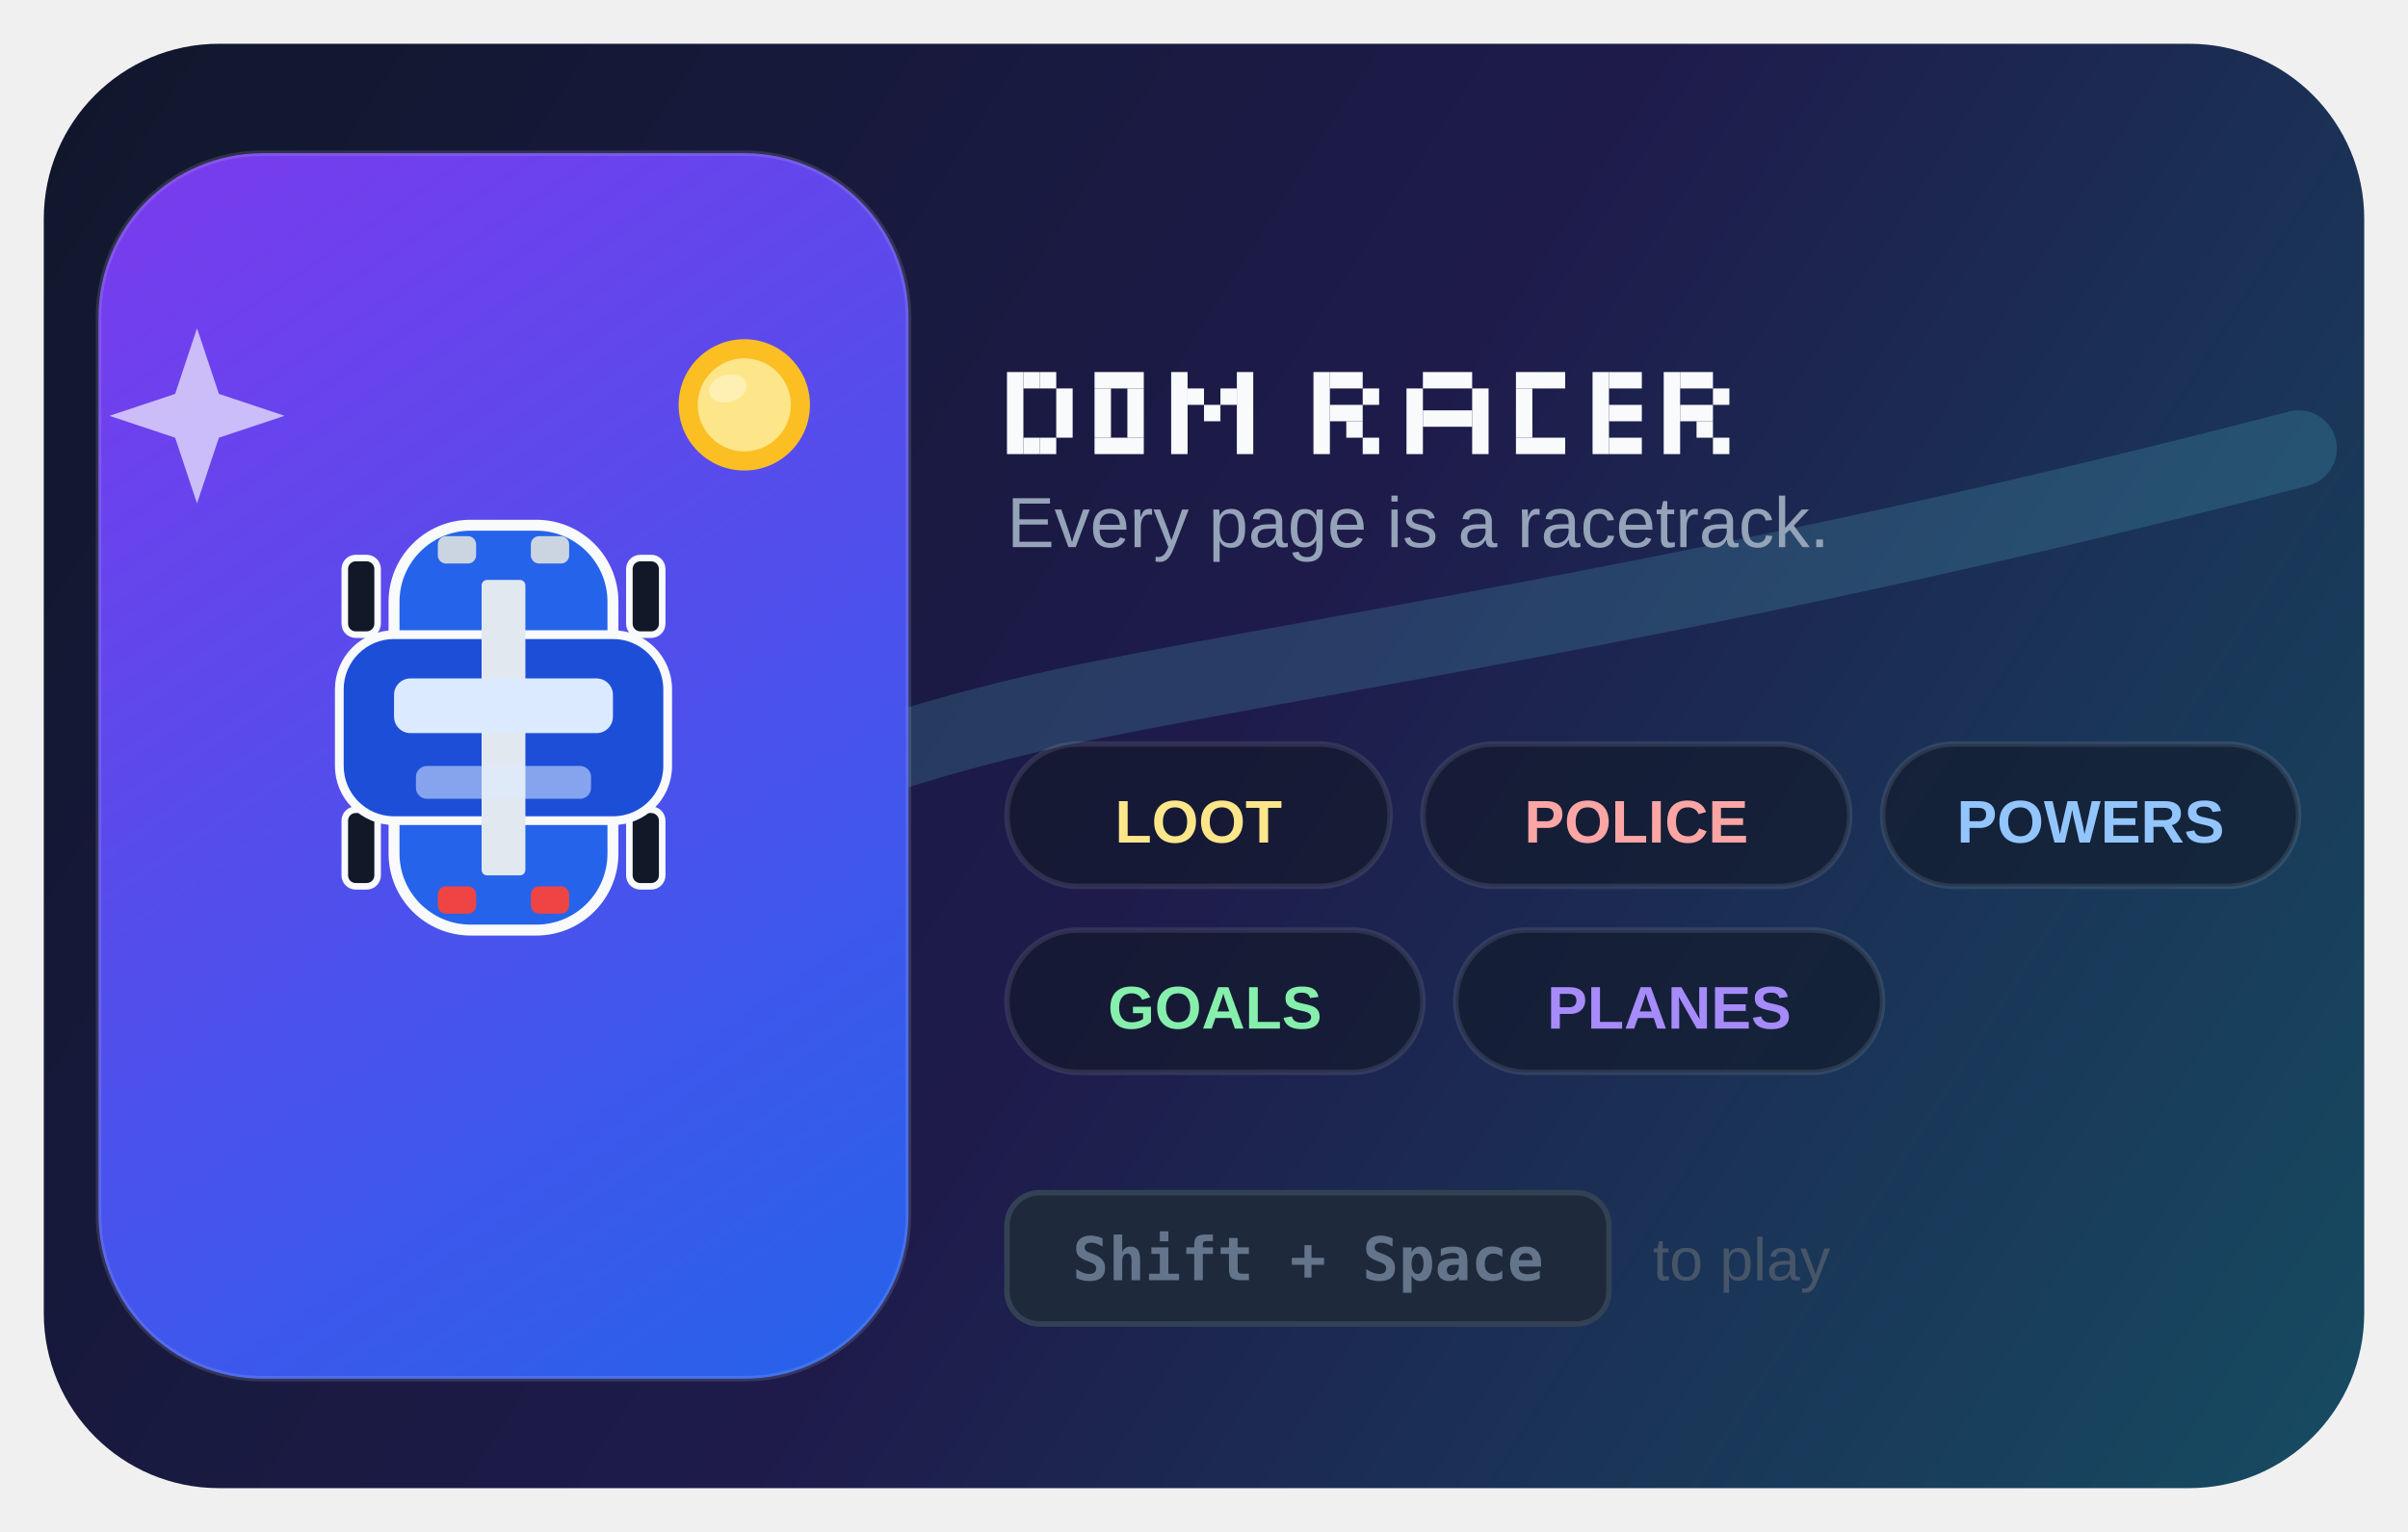
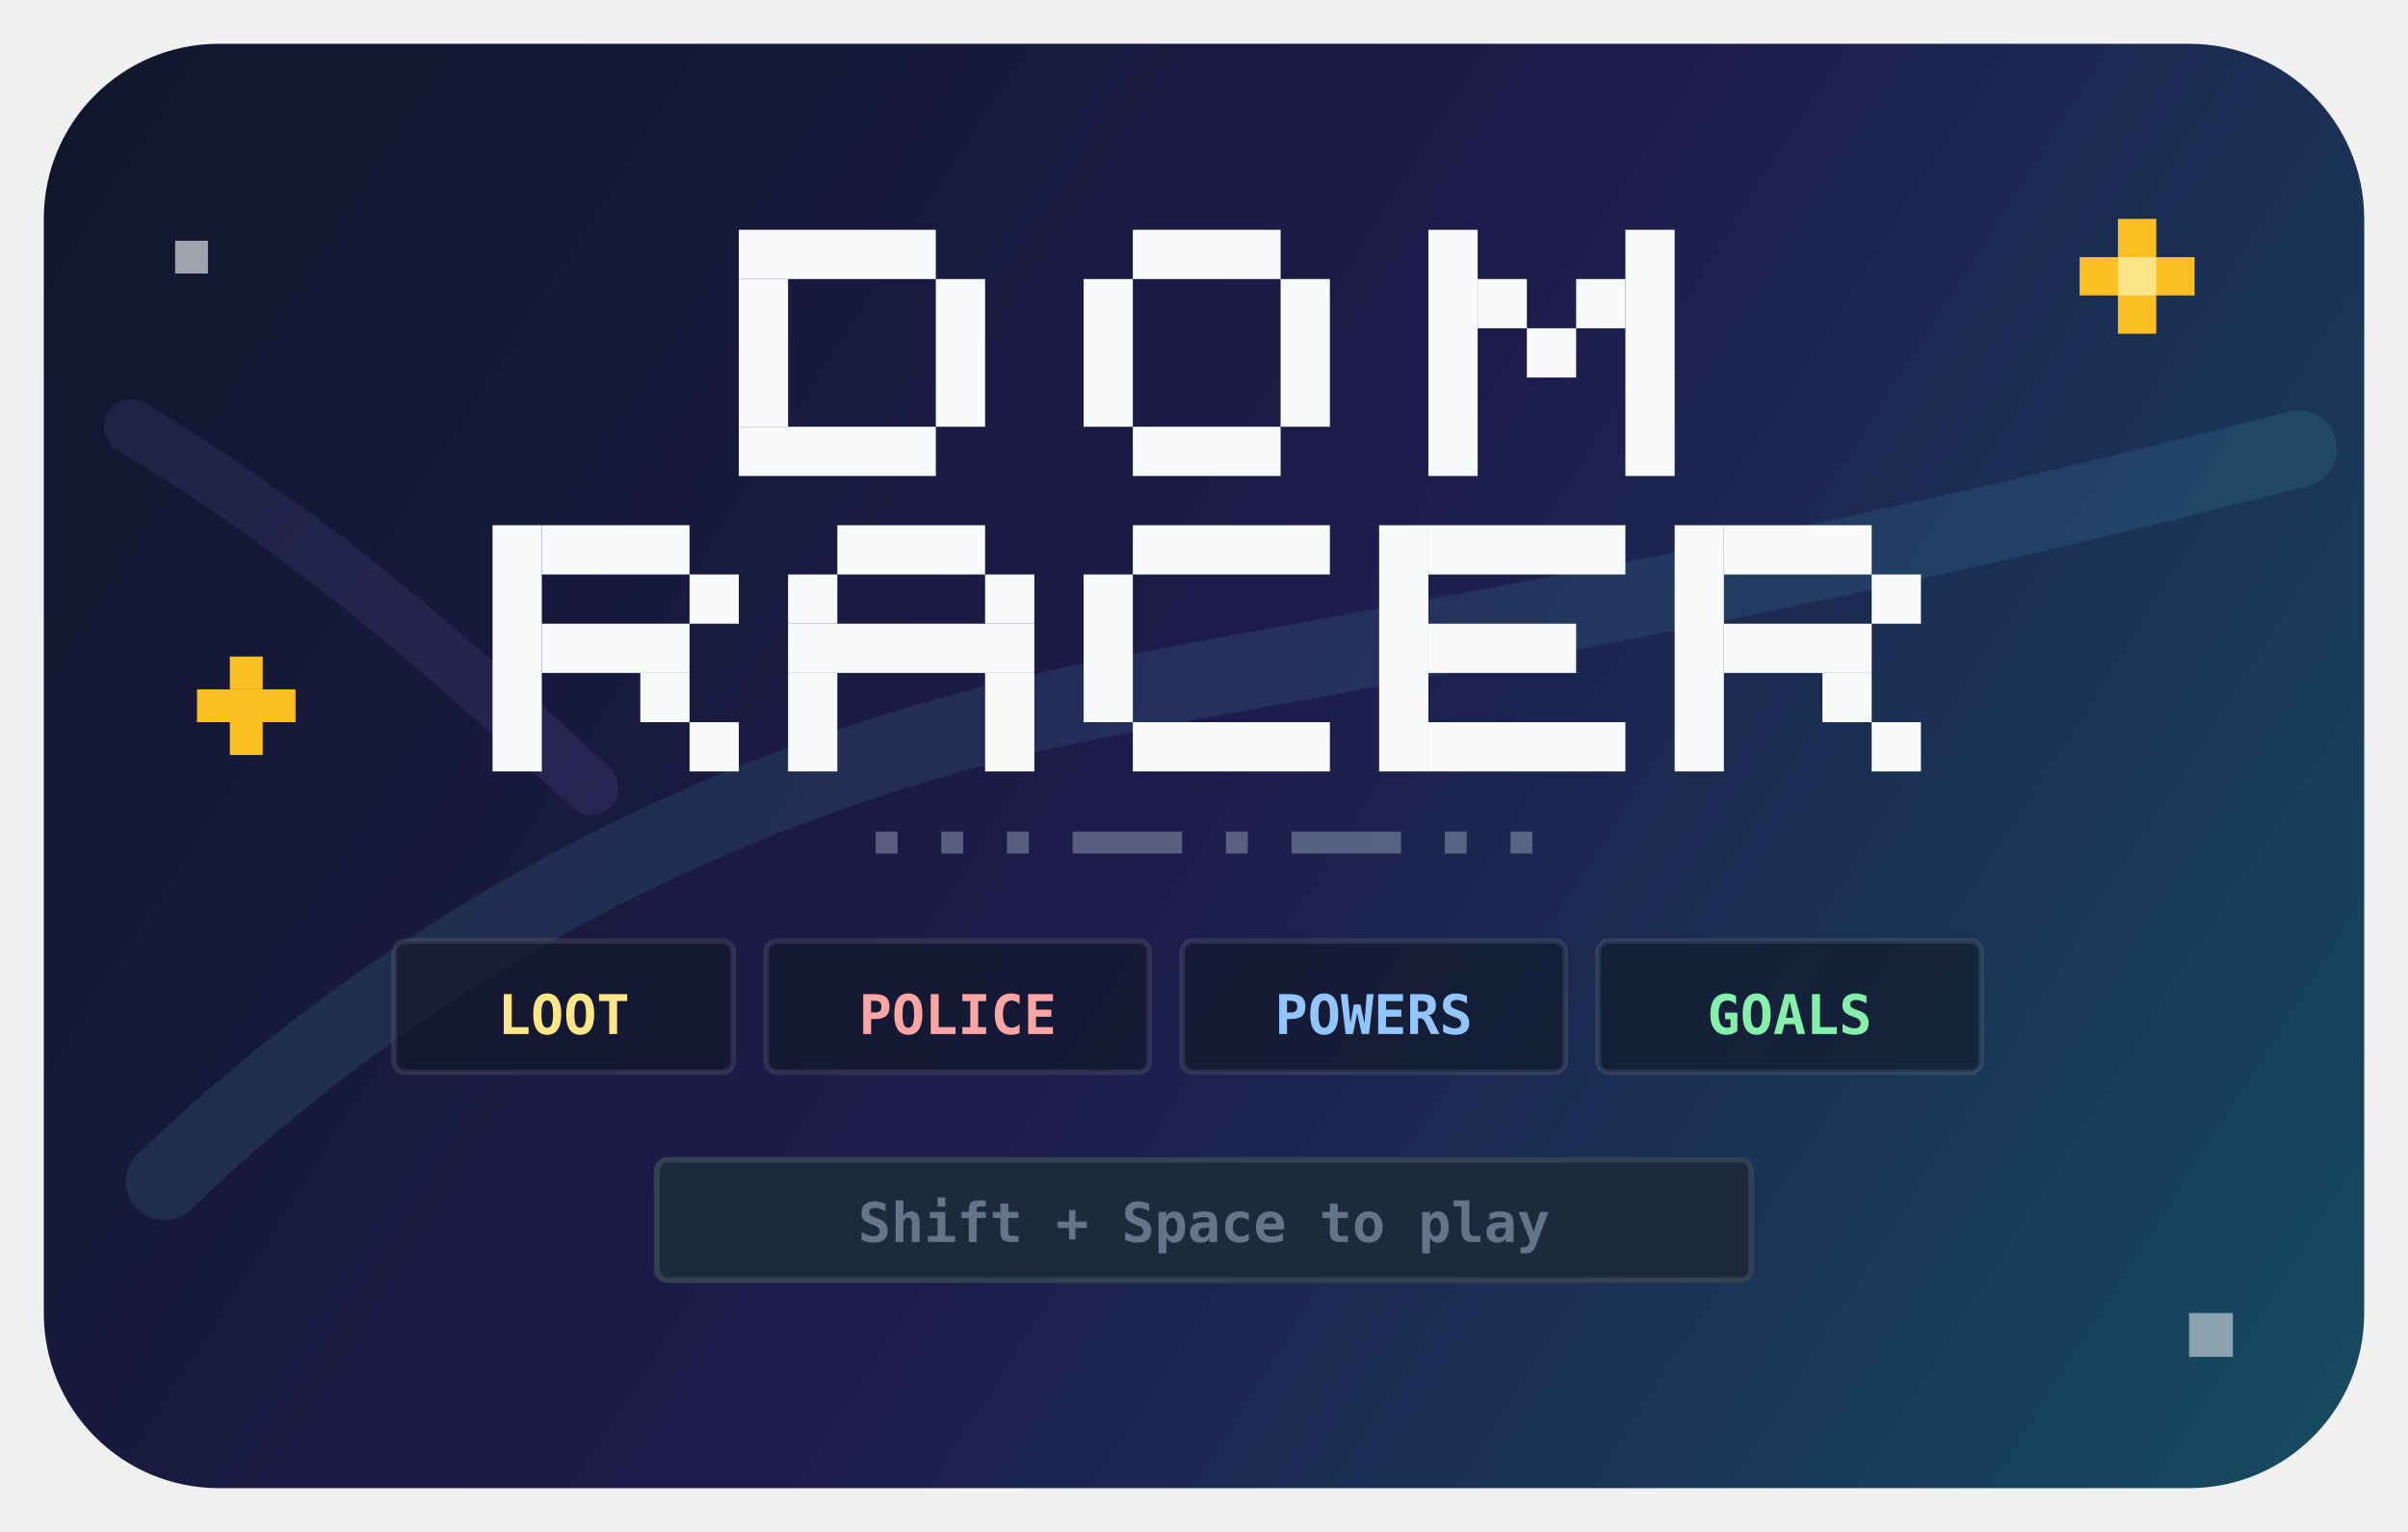
<svg xmlns="http://www.w3.org/2000/svg" width="440" height="280" viewBox="0 0 440 280" fill="none">
  <defs>
    <linearGradient id="bg" x1="0" y1="0" x2="440" y2="280" gradientUnits="userSpaceOnUse">
      <stop stop-color="#0f172a" />
      <stop offset="0.5" stop-color="#1e1b4b" />
      <stop offset="1" stop-color="#164e63" />
    </linearGradient>
-     <linearGradient id="panel" x1="16" y1="24" x2="170" y2="252" gradientUnits="userSpaceOnUse">
-       <stop stop-color="#7c3aed" />
-       <stop offset="1" stop-color="#2563eb" />
-     </linearGradient>
  </defs>
  <rect x="8" y="8" width="424" height="264" rx="32" fill="url(#bg)" />
-   <path d="M30 216C80 168 140 140 200 128C250 118 320 108 420 82" stroke="#67e8f9" stroke-opacity="0.16" stroke-width="14" stroke-linecap="round" />
-   <path d="M24 78C54 96 78 116 108 144" stroke="#a78bfa" stroke-opacity="0.16" stroke-width="10" stroke-linecap="round" />
-   <rect x="18" y="28" width="148" height="224" rx="30" fill="url(#panel)" />
-   <rect x="18" y="28" width="148" height="224" rx="30" stroke="#fff" stroke-opacity="0.12" />
-   <rect x="63" y="102" width="6" height="14" rx="2" fill="#111827" stroke="#f8fafc" stroke-width="1.2" />
-   <rect x="115" y="102" width="6" height="14" rx="2" fill="#111827" stroke="#f8fafc" stroke-width="1.2" />
-   <rect x="63" y="148" width="6" height="14" rx="2" fill="#111827" stroke="#f8fafc" stroke-width="1.2" />
-   <rect x="115" y="148" width="6" height="14" rx="2" fill="#111827" stroke="#f8fafc" stroke-width="1.2" />
-   <rect x="72" y="96" width="40" height="74" rx="14" fill="#2563eb" stroke="#f8fafc" stroke-width="2" />
-   <rect x="62" y="116" width="60" height="34" rx="10" fill="#1d4ed8" stroke="#f8fafc" stroke-width="1.6" />
-   <rect x="88" y="106" width="8" height="54" rx="1" fill="#e2e8f0" />
-   <rect x="72" y="124" width="40" height="10" rx="3" fill="#dbeafe" />
-   <rect x="76" y="140" width="32" height="6" rx="2" fill="#dbeafe" fill-opacity="0.55" />
-   <rect x="80" y="98" width="7" height="5" rx="1.5" fill="#cbd5e1" />
-   <rect x="97" y="98" width="7" height="5" rx="1.5" fill="#cbd5e1" />
-   <rect x="80" y="162" width="7" height="5" rx="1.5" fill="#ef4444" />
-   <rect x="97" y="162" width="7" height="5" rx="1.5" fill="#ef4444" />
-   <circle cx="136" cy="74" r="12" fill="#fbbf24" />
-   <circle cx="136" cy="74" r="8.5" fill="#fde68a" />
-   <ellipse cx="133" cy="71" rx="3.5" ry="2.5" fill="#fff" fill-opacity="0.35" transform="rotate(-15 133 71)" />
-   <path d="M36 60L40 72L52 76L40 80L36 92L32 80L20 76L32 72Z" fill="#fff" fill-opacity="0.65" />
-   <g fill="#f8fafc" transform="translate(184,68)">
-     <rect x="0" y="0" width="3" height="15" />
-     <rect x="3" y="0" width="3" height="3" />
-     <rect x="6" y="0" width="3" height="3" />
-     <rect x="9" y="3" width="3" height="9" />
-     <rect x="6" y="12" width="3" height="3" />
-     <rect x="3" y="12" width="3" height="3" />
-     <rect x="16" y="0" width="9" height="3" />
-     <rect x="16" y="12" width="9" height="3" />
-     <rect x="16" y="3" width="3" height="9" />
-     <rect x="22" y="3" width="3" height="9" />
-     <rect x="30" y="0" width="3" height="15" />
-     <rect x="42" y="0" width="3" height="15" />
-     <rect x="33" y="3" width="3" height="3" />
-     <rect x="39" y="3" width="3" height="3" />
-     <rect x="36" y="6" width="3" height="3" />
-     <rect x="56" y="0" width="3" height="15" />
-     <rect x="59" y="0" width="6" height="3" />
-     <rect x="65" y="3" width="3" height="3" />
-     <rect x="59" y="6" width="6" height="3" />
-     <rect x="62" y="9" width="3" height="3" />
-     <rect x="65" y="12" width="3" height="3" />
-     <rect x="73" y="3" width="3" height="12" />
-     <rect x="85" y="3" width="3" height="12" />
-     <rect x="76" y="0" width="9" height="3" />
-     <rect x="76" y="7" width="9" height="3" />
-     <rect x="93" y="0" width="9" height="3" />
-     <rect x="93" y="12" width="9" height="3" />
-     <rect x="93" y="3" width="3" height="9" />
-     <rect x="107" y="0" width="3" height="15" />
-     <rect x="110" y="0" width="6" height="3" />
-     <rect x="110" y="6" width="6" height="3" />
-     <rect x="110" y="12" width="6" height="3" />
-     <rect x="120" y="0" width="3" height="15" />
-     <rect x="123" y="0" width="6" height="3" />
-     <rect x="129" y="3" width="3" height="3" />
-     <rect x="123" y="6" width="6" height="3" />
-     <rect x="126" y="9" width="3" height="3" />
-     <rect x="129" y="12" width="3" height="3" />
+   <path d="M30 216C80 168 140 140 200 128C250 118 320 108 420 82" stroke="#67e8f9" stroke-opacity="0.1" stroke-width="14" stroke-linecap="round" />
+   <path d="M24 78C54 96 78 116 108 144" stroke="#a78bfa" stroke-opacity="0.1" stroke-width="10" stroke-linecap="round" />
+   <g fill="#f8fafc" transform="translate(135, 42) scale(9)">
+     <rect x="0" y="0" width="4" height="1" />
+     <rect x="0" y="1" width="1" height="3" />
+     <rect x="4" y="1" width="1" height="3" />
+     <rect x="0" y="4" width="4" height="1" />
+     <rect x="8" y="0" width="3" height="1" />
+     <rect x="7" y="1" width="1" height="3" />
+     <rect x="11" y="1" width="1" height="3" />
+     <rect x="8" y="4" width="3" height="1" />
+     <rect x="14" y="0" width="1" height="5" />
+     <rect x="18" y="0" width="1" height="5" />
+     <rect x="15" y="1" width="1" height="1" />
+     <rect x="17" y="1" width="1" height="1" />
+     <rect x="16" y="2" width="1" height="1" />
  </g>
-   <text x="184" y="100" fill="#94a3b8" font-size="13" font-weight="500" font-family="Arial, Helvetica, sans-serif">Every page is a racetrack.</text>
-   <rect x="184" y="136" width="70" height="26" rx="13" fill="#111827" fill-opacity="0.6" stroke="#fff" stroke-opacity="0.1" />
-   <text x="219" y="154" text-anchor="middle" fill="#fde68a" font-size="11" font-weight="700" font-family="Arial, sans-serif">LOOT</text>
-   <rect x="260" y="136" width="78" height="26" rx="13" fill="#111827" fill-opacity="0.6" stroke="#fff" stroke-opacity="0.1" />
-   <text x="299" y="154" text-anchor="middle" fill="#fca5a5" font-size="11" font-weight="700" font-family="Arial, sans-serif">POLICE</text>
-   <rect x="344" y="136" width="76" height="26" rx="13" fill="#111827" fill-opacity="0.6" stroke="#fff" stroke-opacity="0.1" />
-   <text x="382" y="154" text-anchor="middle" fill="#93c5fd" font-size="11" font-weight="700" font-family="Arial, sans-serif">POWERS</text>
-   <rect x="184" y="170" width="76" height="26" rx="13" fill="#111827" fill-opacity="0.6" stroke="#fff" stroke-opacity="0.1" />
-   <text x="222" y="188" text-anchor="middle" fill="#86efac" font-size="11" font-weight="700" font-family="Arial, sans-serif">GOALS</text>
-   <rect x="266" y="170" width="78" height="26" rx="13" fill="#111827" fill-opacity="0.6" stroke="#fff" stroke-opacity="0.1" />
-   <text x="305" y="188" text-anchor="middle" fill="#a78bfa" font-size="11" font-weight="700" font-family="Arial, sans-serif">PLANES</text>
-   <rect x="184" y="218" width="110" height="24" rx="6" fill="#1e293b" stroke="#334155" stroke-width="1" />
-   <text x="239" y="234" text-anchor="middle" fill="#64748b" font-size="11" font-weight="700" font-family="monospace">Shift + Space</text>
-   <text x="302" y="234" fill="#475569" font-size="11" font-weight="500" font-family="Arial, sans-serif">to play</text>
+   <g fill="#f8fafc" transform="translate(90, 96) scale(9)">
+     <rect x="0" y="0" width="1" height="5" />
+     <rect x="1" y="0" width="3" height="1" />
+     <rect x="4" y="1" width="1" height="1" />
+     <rect x="1" y="2" width="3" height="1" />
+     <rect x="3" y="3" width="1" height="1" />
+     <rect x="4" y="4" width="1" height="1" />
+     <rect x="7" y="0" width="3" height="1" />
+     <rect x="6" y="1" width="1" height="1" />
+     <rect x="10" y="1" width="1" height="1" />
+     <rect x="6" y="2" width="5" height="1" />
+     <rect x="6" y="3" width="1" height="2" />
+     <rect x="10" y="3" width="1" height="2" />
+     <rect x="13" y="0" width="4" height="1" />
+     <rect x="12" y="1" width="1" height="3" />
+     <rect x="13" y="4" width="4" height="1" />
+     <rect x="18" y="0" width="1" height="5" />
+     <rect x="19" y="0" width="4" height="1" />
+     <rect x="19" y="2" width="3" height="1" />
+     <rect x="19" y="4" width="4" height="1" />
+     <rect x="24" y="0" width="1" height="5" />
+     <rect x="25" y="0" width="3" height="1" />
+     <rect x="28" y="1" width="1" height="1" />
+     <rect x="25" y="2" width="3" height="1" />
+     <rect x="27" y="3" width="1" height="1" />
+     <rect x="28" y="4" width="1" height="1" />
+   </g>
+   <g fill="#94a3b8" fill-opacity="0.5">
+     <rect x="160" y="152" width="4" height="4" />
+     <rect x="172" y="152" width="4" height="4" />
+     <rect x="184" y="152" width="4" height="4" />
+     <rect x="196" y="152" width="20" height="4" />
+     <rect x="224" y="152" width="4" height="4" />
+     <rect x="236" y="152" width="20" height="4" />
+     <rect x="264" y="152" width="4" height="4" />
+     <rect x="276" y="152" width="4" height="4" />
+   </g>
+   <rect x="72" y="172" width="62" height="24" rx="2" fill="#111827" fill-opacity="0.6" stroke="#fff" stroke-opacity="0.1" />
+   <text x="103" y="189" text-anchor="middle" fill="#fde68a" font-size="10" font-weight="700" font-family="monospace">LOOT</text>
+   <rect x="140" y="172" width="70" height="24" rx="2" fill="#111827" fill-opacity="0.6" stroke="#fff" stroke-opacity="0.1" />
+   <text x="175" y="189" text-anchor="middle" fill="#fca5a5" font-size="10" font-weight="700" font-family="monospace">POLICE</text>
+   <rect x="216" y="172" width="70" height="24" rx="2" fill="#111827" fill-opacity="0.6" stroke="#fff" stroke-opacity="0.1" />
+   <text x="251" y="189" text-anchor="middle" fill="#93c5fd" font-size="10" font-weight="700" font-family="monospace">POWERS</text>
+   <rect x="292" y="172" width="70" height="24" rx="2" fill="#111827" fill-opacity="0.6" stroke="#fff" stroke-opacity="0.1" />
+   <text x="327" y="189" text-anchor="middle" fill="#86efac" font-size="10" font-weight="700" font-family="monospace">GOALS</text>
+   <rect x="120" y="212" width="200" height="22" rx="2" fill="#1e293b" stroke="#334155" stroke-width="1" />
+   <text x="220" y="227" text-anchor="middle" fill="#64748b" font-size="10" font-weight="700" font-family="monospace">Shift + Space to play</text>
+   <g fill="#fbbf24" transform="translate(380, 40) scale(7)">
+     <rect x="1" y="0" width="1" height="1" />
+     <rect x="0" y="1" width="3" height="1" />
+     <rect x="1" y="2" width="1" height="1" />
+   </g>
+   <rect x="387" y="47" width="7" height="7" fill="#fde68a" />
+   <g fill="#fbbf24" transform="translate(36, 120) scale(6)">
+     <rect x="1" y="0" width="1" height="1" />
+     <rect x="0" y="1" width="3" height="1" />
+     <rect x="1" y="2" width="1" height="1" />
+   </g>
+   <rect x="400" y="240" width="8" height="8" fill="#fff" fill-opacity="0.5" />
+   <rect x="32" y="44" width="6" height="6" fill="#fff" fill-opacity="0.6" />
</svg>
